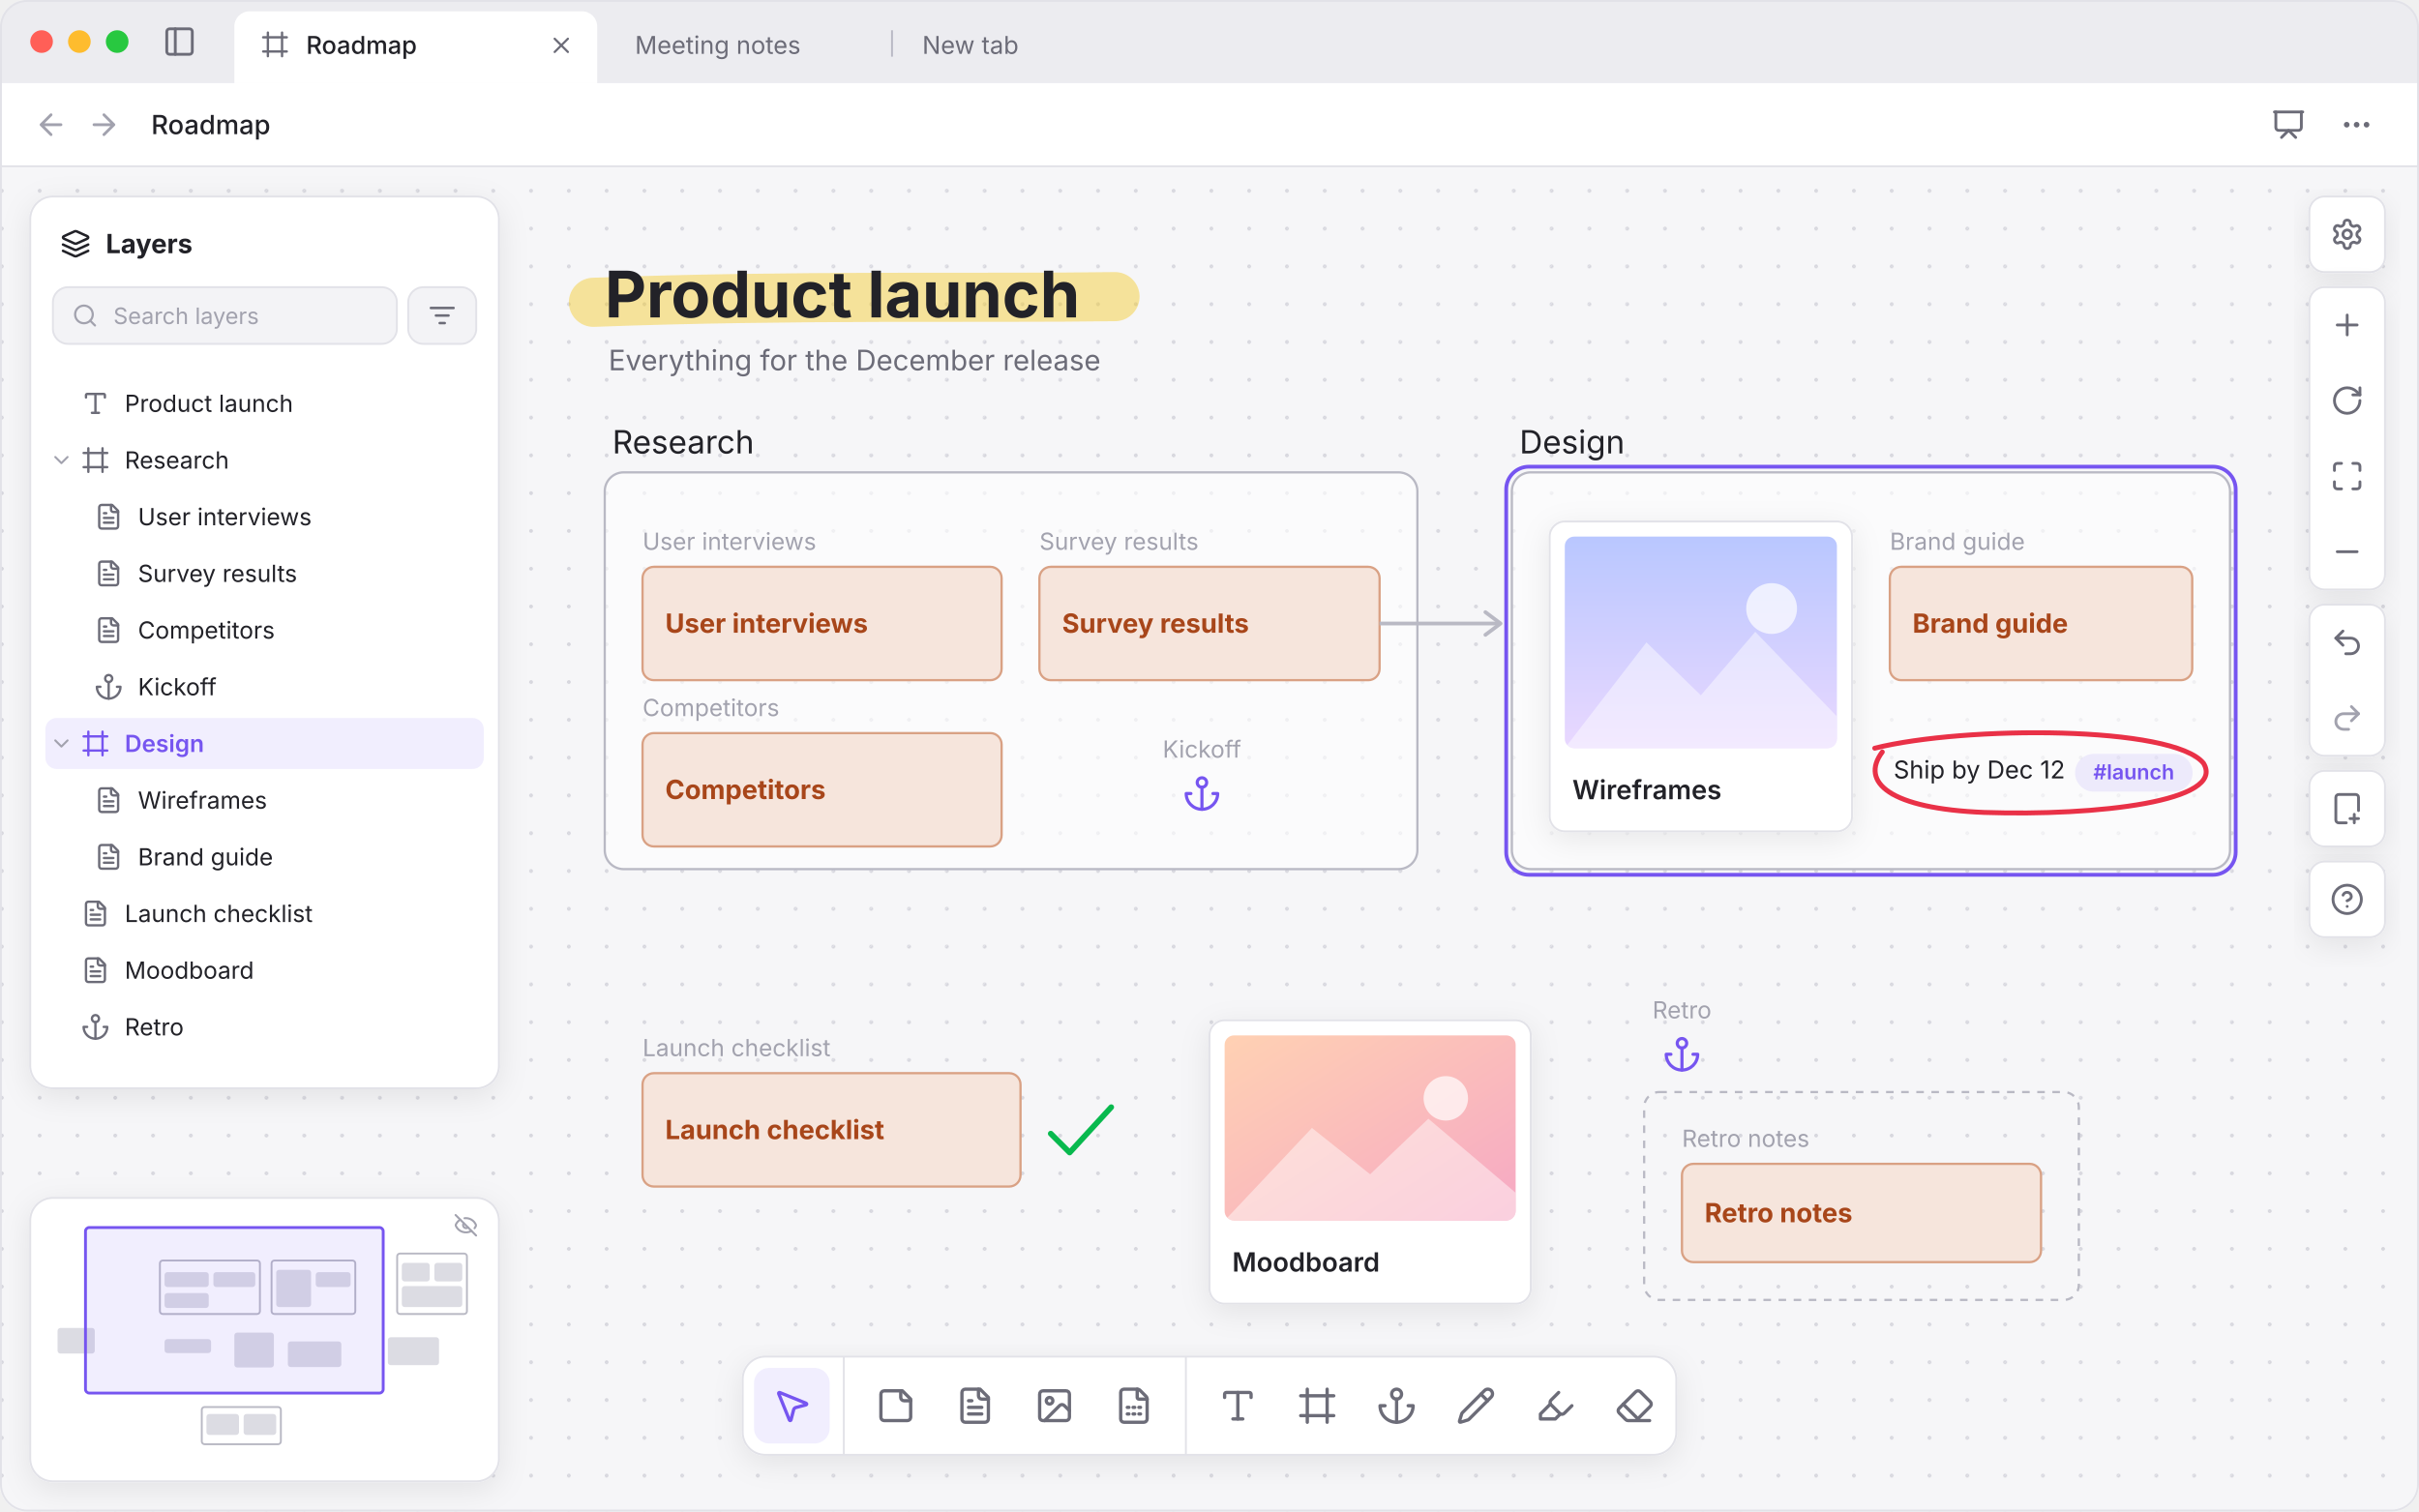
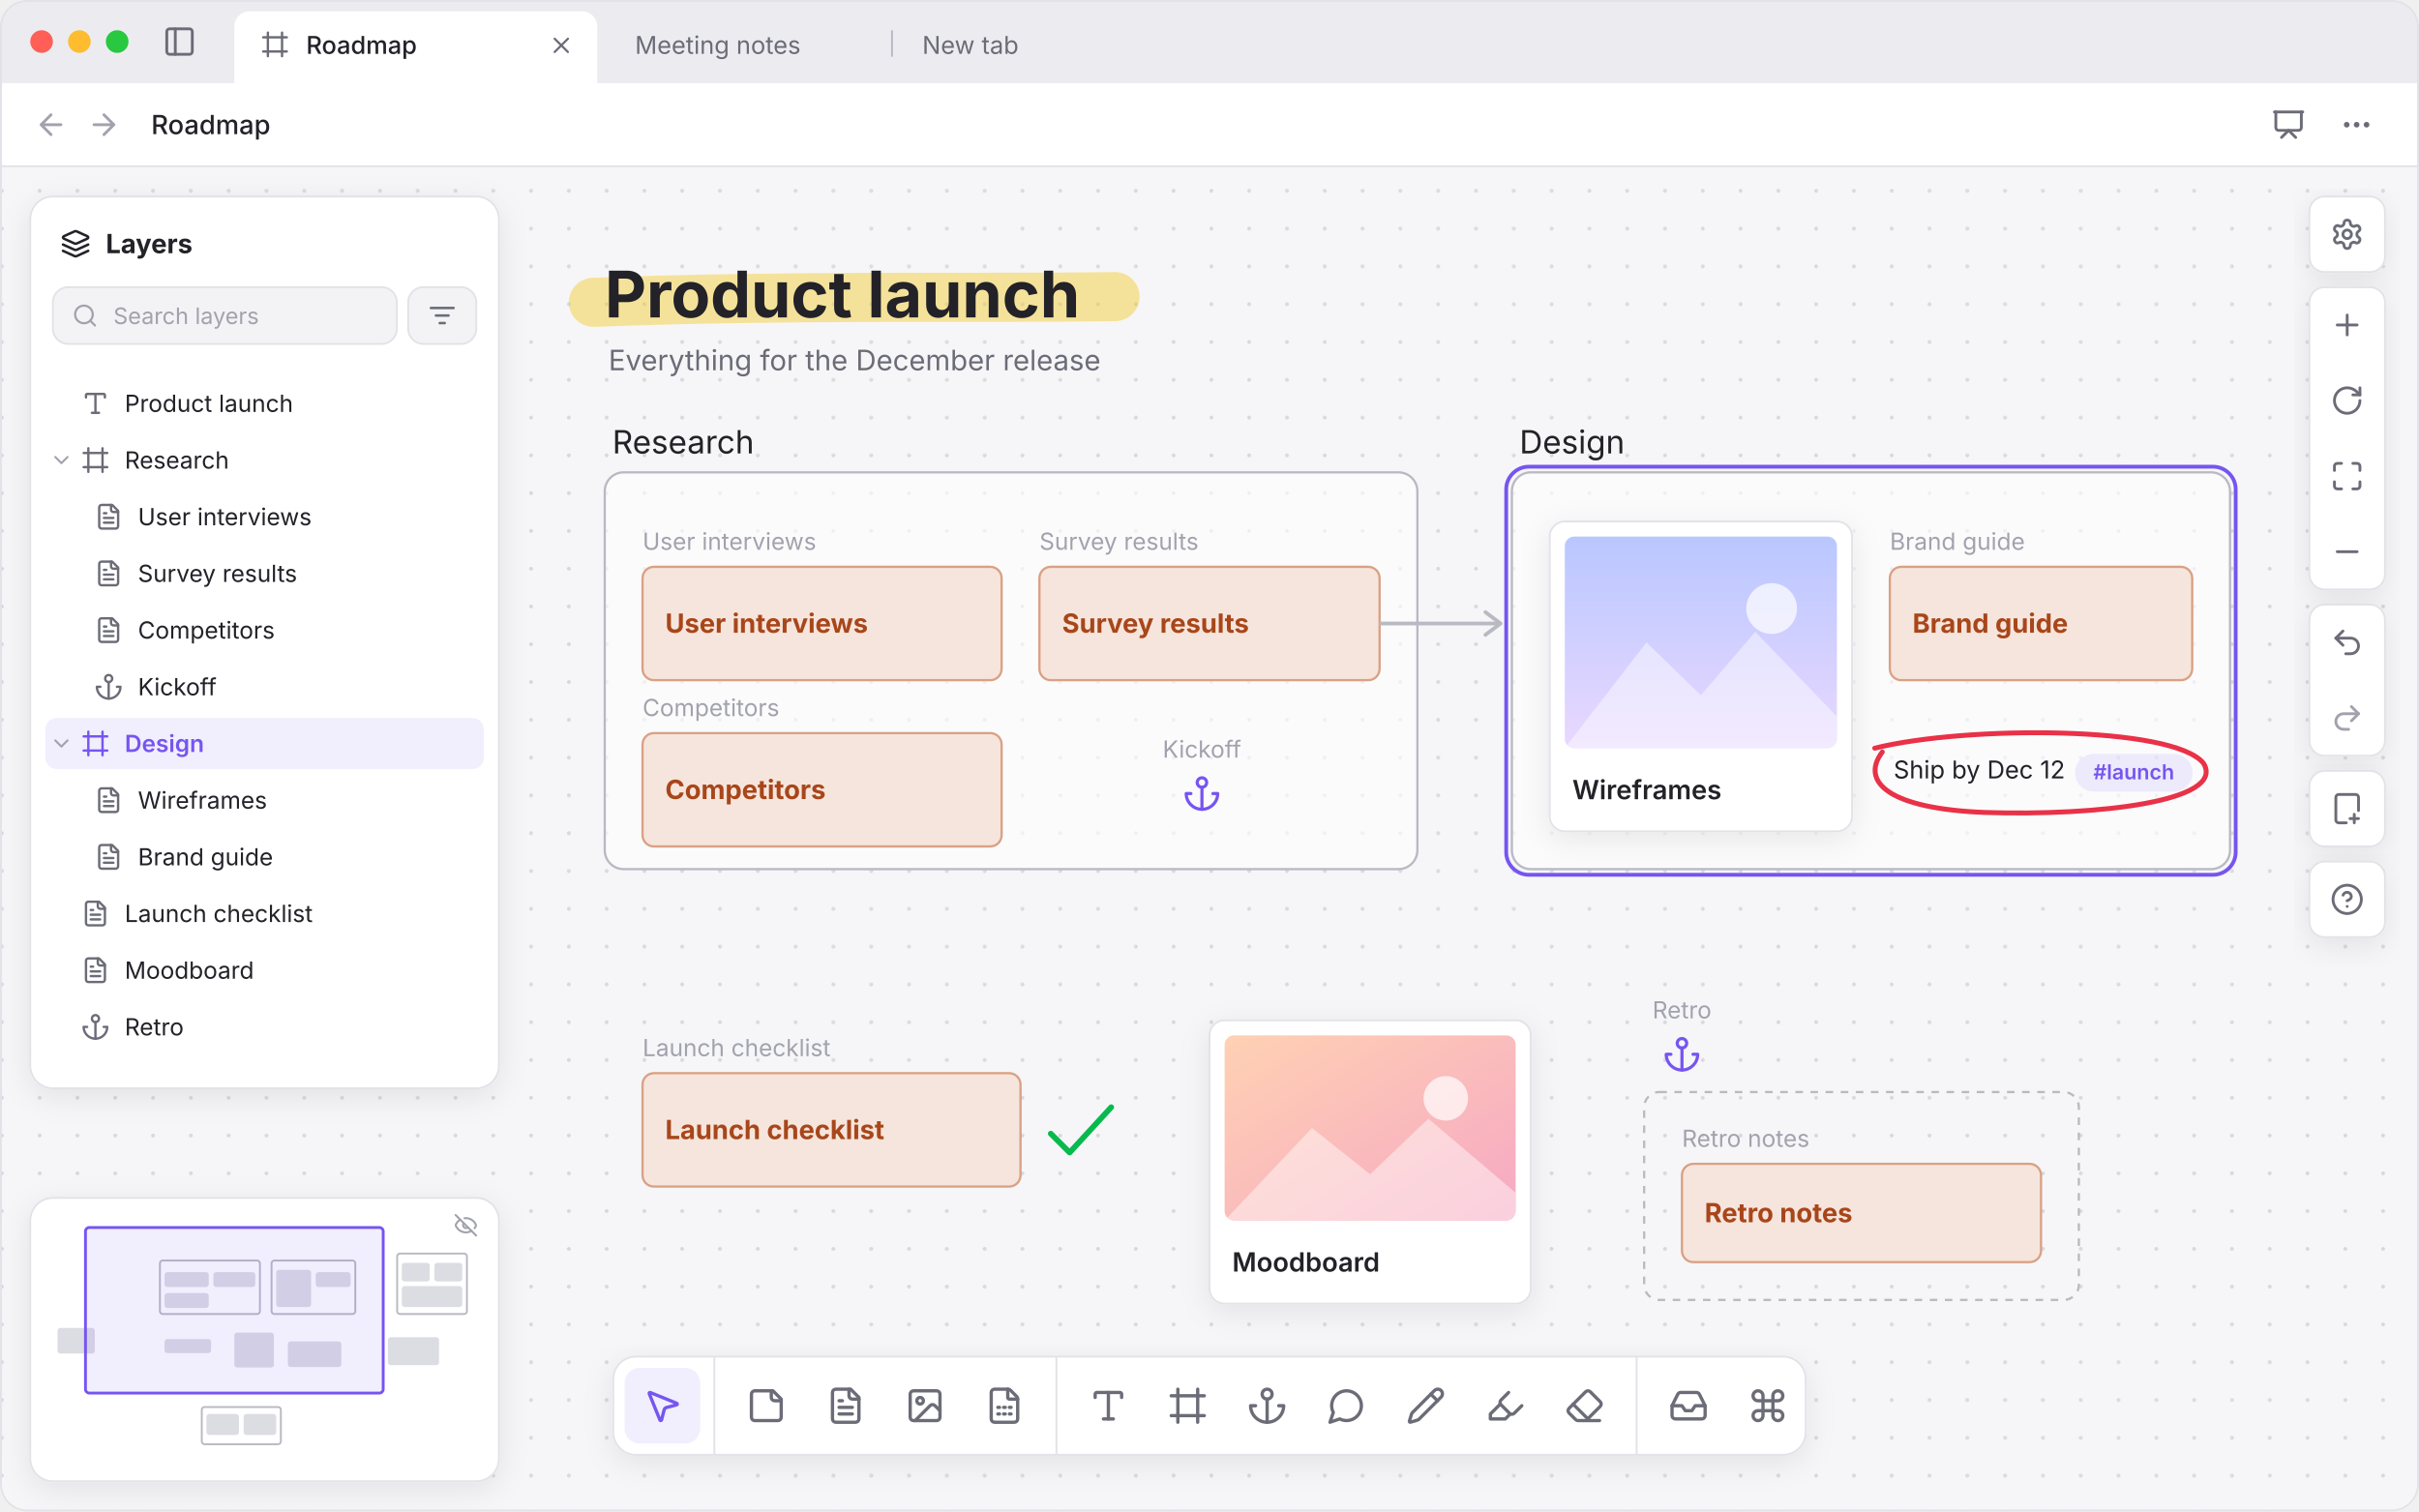
<svg xmlns="http://www.w3.org/2000/svg" viewBox="0 0 1280 800" width="1280" height="800" role="img" aria-label="Canvas Plus: tool bar, layers panel and minimap on an Obsidian canvas">
  <style>
  text { font-family: -apple-system, BlinkMacSystemFont, "Segoe UI", Inter, Roboto, sans-serif; }
  .bg { fill: #f6f6f8; } .dot { fill: #d6d6dd; }
  .surface { fill: #ffffff; stroke: #e2e2e8; stroke-width: 1; }
  .surface-alt { fill: #f3f3f6; stroke: #e2e2e8; stroke-width: 1; }
  .fill-surface { fill: #ffffff; } .fill-alt { fill: #f3f3f6; } .fill-hover { fill: #ececf1; }
  .line { stroke: #e2e2e8; fill: none; } .line-strong { stroke: #b9b9c4; fill: none; }
  .t { fill: #222228; } .tm { fill: #6c6c78; } .tf { fill: #a2a2ae; }
  .bar-t { fill: #dcdce3; } .bar-f { fill: #ececf1; }
  .c { color: #222228; } .cm { color: #6c6c78; } .cf { color: #a2a2ae; } .ca { color: #7655f0; }
  .a { fill: #7655f0; } .as { stroke: #7655f0; fill: none; } .asoft { fill: #7655f0; fill-opacity: .1; }
  .on-a { fill: #ffffff; }
  .ink-red { stroke: #e93147; } .ink-green { stroke: #08b94e; }
  .hl-yellow { stroke: #f5c400; stroke-opacity: .38; }
  .shadow { flood-color: #1b1b30; flood-opacity: .08; }
  .gfill { fill: #ffffff; fill-opacity: .6; }
  .o-fill { fill: #f6e5dc; stroke: #d9a184; stroke-width: 1.2; } .o-t { fill: #a8461a; }
  .chrome { fill: #ececf0; } .ink-dark { stroke: #222228; }
  @media (prefers-color-scheme: dark) {
    .bg { fill: #1c1c1f; } .dot { fill: #38383e; }
    .surface { fill: #26262a; stroke: #36363c; }
    .surface-alt { fill: #2d2d32; stroke: #36363c; }
    .fill-surface { fill: #26262a; } .fill-alt { fill: #2d2d32; } .fill-hover { fill: #34343a; }
    .line { stroke: #36363c; } .line-strong { stroke: #55555e; }
    .t { fill: #e4e4e9; } .tm { fill: #a0a0ab; } .tf { fill: #6d6d78; }
    .bar-t { fill: #3e3e45; } .bar-f { fill: #33333a; }
    .c { color: #e4e4e9; } .cm { color: #a0a0ab; } .cf { color: #6d6d78; } .ca { color: #9b83ff; }
    .a { fill: #8f76ff; } .as { stroke: #8f76ff; } .asoft { fill: #8f76ff; fill-opacity: .16; }
    .on-a { fill: #ffffff; }
    .hl-yellow { stroke-opacity: .3; }
    .shadow { flood-color: #000000; flood-opacity: .35; }
    .gfill { fill: #ffffff; fill-opacity: .025; }
    .o-fill { fill: #3a2a22; stroke: #8a5235; } .o-t { fill: #f0a274; }
    .chrome { fill: #161618; } .ink-dark { stroke: #e4e4e9; }
  }
  .ic { fill: none; stroke: currentColor; stroke-width: 2; stroke-linecap: round; stroke-linejoin: round; }
</style>
  <defs>
    <symbol id="i-pointer" viewBox="0 0 24 24" class="ic">
      <path d="M4.037 4.688a.495.495 0 0 1 .651-.651l16 6.5a.5.5 0 0 1-.063.947l-6.124 1.58a2 2 0 0 0-1.438 1.435l-1.579 6.126a.5.5 0 0 1-.947.063z" />
    </symbol>
    <symbol id="i-card" viewBox="0 0 24 24" class="ic">
      <path d="M16 3H5a2 2 0 0 0-2 2v14a2 2 0 0 0 2 2h14a2 2 0 0 0 2-2V8Z" />
      <path d="M15 3v4a2 2 0 0 0 2 2h4" />
    </symbol>
    <symbol id="i-note" viewBox="0 0 24 24" class="ic">
      <path d="M15 2H6a2 2 0 0 0-2 2v16a2 2 0 0 0 2 2h12a2 2 0 0 0 2-2V7Z" />
      <path d="M14 2v4a2 2 0 0 0 2 2h4" />
      <path d="M10 9H8" />
      <path d="M16 13H8" />
      <path d="M16 17H8" />
    </symbol>
    <symbol id="i-media" viewBox="0 0 24 24" class="ic">
      <rect x="3" y="3" width="18" height="18" rx="2" />
      <circle cx="9" cy="9" r="2" />
      <path d="m21 15-3.086-3.086a2 2 0 0 0-2.828 0L6 21" />
    </symbol>
    <symbol id="i-types" viewBox="0 0 24 24" class="ic">
      <path d="M6 22a2 2 0 0 1-2-2V4a2 2 0 0 1 2-2h8a2.4 2.4 0 0 1 1.7.7l3.6 3.6A2.4 2.4 0 0 1 20 8v12a2 2 0 0 1-2 2Z" />
      <path d="M14 2v5a1 1 0 0 0 1 1h5" />
      <path d="M9 13H8M9 17H8M12.5 13h-1M12.5 17h-1M16 13h-1M16 17h-1" />
    </symbol>
    <symbol id="i-text" viewBox="0 0 24 24" class="ic">
      <path d="M12 4v16" />
      <path d="M4 7V5a1 1 0 0 1 1-1h14a1 1 0 0 1 1 1v2" />
      <path d="M9 20h6" />
    </symbol>
    <symbol id="i-group" viewBox="0 0 24 24" class="ic">
      <path d="M22 6H2M22 18H2M6 2v20M18 2v20" />
    </symbol>
    <symbol id="i-anchor" viewBox="0 0 24 24" class="ic">
      <path d="M12 22V8" />
      <path d="M5 12H2a10 10 0 0 0 20 0h-3" />
      <circle cx="12" cy="5" r="3" />
    </symbol>
    <symbol id="i-marker" viewBox="0 0 24 24" class="ic">
      <path d="M21.174 6.812a1 1 0 0 0-3.986-3.987L3.842 16.174a2 2 0 0 0-.5.83l-1.321 4.352a.5.5 0 0 0 .623.622l4.353-1.32a2 2 0 0 0 .83-.497z" />
      <path d="m15 5 4 4" />
    </symbol>
    <symbol id="i-highlighter" viewBox="0 0 24 24" class="ic">
      <path d="m9 11-6 6v3h9l3-3" />
      <path d="m22 12-4.6 4.6a2 2 0 0 1-2.8 0l-5.2-5.2a2 2 0 0 1 0-2.8L14 4" />
    </symbol>
    <symbol id="i-eraser" viewBox="0 0 24 24" class="ic">
      <path d="M21 21H8a2 2 0 0 1-1.42-.587l-3.994-3.999a2 2 0 0 1 0-2.828l10-10a2 2 0 0 1 2.828 0l5.999 6a2 2 0 0 1 0 2.828L12.834 21" />
      <path d="m5.082 11.09 8.828 8.828" />
    </symbol>
    <symbol id="i-present" viewBox="0 0 24 24" class="ic">
      <path d="M2 3h20" />
      <path d="M21 3v11a2 2 0 0 1-2 2H5a2 2 0 0 1-2-2V3" />
      <path d="m7 21 5-5 5 5" />
    </symbol>
    <symbol id="i-panel" viewBox="0 0 24 24" class="ic">
      <path d="M11.35 22H6a2 2 0 0 1-2-2V4a2 2 0 0 1 2-2h12a2 2 0 0 1 2 2v9.35" />
      <path d="M14 19h6M17 16v6" />
    </symbol>
    <symbol id="i-down" viewBox="0 0 24 24" class="ic">
      <path d="m6 9 6 6 6-6" />
    </symbol>
    <symbol id="i-x" viewBox="0 0 24 24" class="ic">
      <path d="M18 6 6 18M6 6l12 12" />
    </symbol>
    <symbol id="i-search" viewBox="0 0 24 24" class="ic">
      <circle cx="11" cy="11" r="8" />
      <path d="m21 21-4.3-4.3" />
    </symbol>
    <symbol id="i-plus" viewBox="0 0 24 24" class="ic">
      <path d="M5 12h14M12 5v14" />
    </symbol>
    <symbol id="i-minus" viewBox="0 0 24 24" class="ic">
      <path d="M5 12h14" />
    </symbol>
    <symbol id="i-help" viewBox="0 0 24 24" class="ic">
      <circle cx="12" cy="12" r="10" />
      <path d="M9.09 9a3 3 0 0 1 5.83 1c0 2-3 3-3 3M12 17h.01" />
    </symbol>
    <symbol id="i-hide" viewBox="0 0 24 24" class="ic">
      <path d="m2 2 20 20" />
      <path d="M10.7 5.1A10.7 10.7 0 0 1 21.9 11.7a1 1 0 0 1 0 .7 10.7 10.7 0 0 1-1.4 2.5M14.1 14.2a3 3 0 0 1-4.2-4.2M17.5 17.5a10.8 10.8 0 0 1-15.4-5.2 1 1 0 0 1 0-.7 10.8 10.8 0 0 1 4.4-5.1" />
    </symbol>
    <symbol id="i-filter" viewBox="0 0 24 24" class="ic">
      <path d="M3 6h18M7 12h10M10 18h4" />
    </symbol>
    <symbol id="i-more" viewBox="0 0 24 24" class="ic">
      <circle cx="12" cy="12" r="1" />
      <circle cx="19" cy="12" r="1" />
      <circle cx="5" cy="12" r="1" />
    </symbol>
    <symbol id="i-settings" viewBox="0 0 24 24" class="ic">
      <path d="M12.22 2h-.44a2 2 0 0 0-2 2v.18a2 2 0 0 1-1 1.73l-.43.25a2 2 0 0 1-2 0l-.15-.08a2 2 0 0 0-2.73.73l-.22.38a2 2 0 0 0 .73 2.73l.15.1a2 2 0 0 1 1 1.72v.51a2 2 0 0 1-1 1.74l-.15.09a2 2 0 0 0-.73 2.73l.22.38a2 2 0 0 0 2.73.73l.15-.08a2 2 0 0 1 2 0l.43.25a2 2 0 0 1 1 1.73V20a2 2 0 0 0 2 2h.44a2 2 0 0 0 2-2v-.18a2 2 0 0 1 1-1.73l.43-.25a2 2 0 0 1 2 0l.15.08a2 2 0 0 0 2.73-.73l.22-.39a2 2 0 0 0-.73-2.73l-.15-.08a2 2 0 0 1-1-1.74v-.5a2 2 0 0 1 1-1.74l.15-.09a2 2 0 0 0 .73-2.73l-.22-.38a2 2 0 0 0-2.73-.73l-.15.08a2 2 0 0 1-2 0l-.43-.25a2 2 0 0 1-1-1.73V4a2 2 0 0 0-2-2z" />
      <circle cx="12" cy="12" r="3" />
    </symbol>
    <symbol id="i-reset" viewBox="0 0 24 24" class="ic">
      <path d="M21 12a9 9 0 1 1-9-9c2.52 0 4.93 1 6.74 2.74L21 8" />
      <path d="M21 3v5h-5" />
    </symbol>
    <symbol id="i-fit" viewBox="0 0 24 24" class="ic">
      <path d="M8 3H5a2 2 0 0 0-2 2v3M21 8V5a2 2 0 0 0-2-2h-3M3 16v3a2 2 0 0 0 2 2h3M16 21h3a2 2 0 0 0 2-2v-3" />
    </symbol>
    <symbol id="i-undo" viewBox="0 0 24 24" class="ic">
      <path d="M9 14 4 9l5-5" />
      <path d="M4 9h10.5a5.5 5.5 0 0 1 0 11H11" />
    </symbol>
    <symbol id="i-redo" viewBox="0 0 24 24" class="ic">
      <path d="m15 14 5-5-5-5" />
      <path d="M20 9H9.5a5.5 5.5 0 0 0 0 11H13" />
    </symbol>
    <symbol id="i-layers" viewBox="0 0 24 24" class="ic">
      <path d="M12.83 2.18a2 2 0 0 0-1.66 0L2.6 6.08a1 1 0 0 0 0 1.83l8.58 3.91a2 2 0 0 0 1.66 0l8.58-3.9a1 1 0 0 0 0-1.83Z" />
      <path d="m22 17.65-9.17 4.16a2 2 0 0 1-1.66 0L2 17.65" />
      <path d="m22 12.65-9.17 4.16a2 2 0 0 1-1.66 0L2 12.65" />
    </symbol>
    <symbol id="i-back" viewBox="0 0 24 24" class="ic">
      <path d="m12 19-7-7 7-7M19 12H5" />
    </symbol>
    <symbol id="i-fwd" viewBox="0 0 24 24" class="ic">
      <path d="M5 12h14M12 5l7 7-7 7" />
    </symbol>
    <symbol id="i-sidebar" viewBox="0 0 24 24" class="ic">
      <rect width="18" height="18" x="3" y="3" rx="2" />
      <path d="M9 3v18" />
+     </symbol>
+     <symbol id="i-comment" viewBox="0 0 24 24" class="ic">
+       <path d="M7.9 20A9 9 0 1 0 4 16.1L2 22Z" />
+     </symbol>
+     <symbol id="i-tray" viewBox="0 0 24 24" class="ic">
+       <path d="M22 12h-6l-2 3h-4l-2-3H2" />
+       <path d="M5.45 5.11 2 12v6a2 2 0 0 0 2 2h16a2 2 0 0 0 2-2v-6l-3.45-6.89A2 2 0 0 0 16.76 4H7.24a2 2 0 0 0-1.79 1.11z" />
+     </symbol>
+     <symbol id="i-command" viewBox="0 0 24 24" class="ic">
+       <path d="M15 6v12a3 3 0 1 0 3-3H6a3 3 0 1 0 3 3V6a3 3 0 1 0-3 3h12a3 3 0 1 0-3-3" />
    </symbol>
    <pattern id="dots" width="20" height="20" patternUnits="userSpaceOnUse">
      <circle cx="1" cy="1" r="1" class="dot" />
    </pattern>
    <filter id="sh" x="-20%" y="-20%" width="140%" height="160%">
      <feDropShadow dx="0" dy="4" stdDeviation="8" class="shadow" />
    </filter>
    <linearGradient id="sky" x1="0" y1="0" x2="0" y2="1">
      <stop offset="0" stop-color="#b9c7ff" />
      <stop offset="1" stop-color="#e9d8ff" />
    </linearGradient>
    <linearGradient id="dusk" x1="0" y1="0" x2="1" y2="1">
      <stop offset="0" stop-color="#ffd1b3" />
      <stop offset="1" stop-color="#f6a8c4" />
    </linearGradient>
    <clipPath id="frame">
      <rect width="1280" height="800" rx="14" />
    </clipPath>
  </defs>
  <g clip-path="url(#frame)">
    <rect width="1280" height="800" class="bg" />
    <rect width="1280" height="800" fill="url(#dots)" />
    <path d="M314 160 C 420 156, 520 158, 590 157" class="hl-yellow" stroke-width="26" stroke-linecap="round" fill="none" />
    <text x="320" y="168" font-size="34" font-weight="700" text-anchor="start" class="t">Product launch</text>
    <text x="322" y="196" font-size="15" font-weight="400" text-anchor="start" class="tm">Everything for the December release</text>
    <rect x="320" y="250" width="430" height="210" rx="10" class="gfill" />
    <rect x="320" y="250" width="430" height="210" rx="10" class="line-strong" stroke-width="1.2" />
    <text x="324" y="240" font-size="17" font-weight="400" text-anchor="start" class="t">Research</text>
    <text x="340" y="291" font-size="12.5" font-weight="400" text-anchor="start" class="tf">User interviews</text>
    <rect x="340" y="300" width="190" height="60" rx="6" class="o-fill" />
    <text x="352" y="334.9" font-size="14" font-weight="650" text-anchor="start" class="o-t">User interviews</text>
    <text x="550" y="291" font-size="12.5" font-weight="400" text-anchor="start" class="tf">Survey results</text>
    <rect x="550" y="300" width="180" height="60" rx="6" class="o-fill" />
    <text x="562" y="334.9" font-size="14" font-weight="650" text-anchor="start" class="o-t">Survey results</text>
    <text x="340" y="379" font-size="12.5" font-weight="400" text-anchor="start" class="tf">Competitors</text>
    <rect x="340" y="388" width="190" height="60" rx="6" class="o-fill" />
    <text x="352" y="422.9" font-size="14" font-weight="650" text-anchor="start" class="o-t">Competitors</text>
    <use href="#i-anchor" x="626" y="410" width="20" height="20" class="ca" />
    <text x="636" y="401" font-size="12.5" font-weight="400" text-anchor="middle" class="tf">Kickoff</text>
    <rect x="800" y="250" width="380" height="210" rx="10" class="gfill" />
    <rect x="800" y="250" width="380" height="210" rx="10" class="line-strong" stroke-width="1.2" />
    <text x="804" y="240" font-size="17" font-weight="400" text-anchor="start" class="t">Design</text>
    <rect x="797" y="247" width="386" height="216" rx="12" class="as" stroke-width="2" />
    <rect x="820" y="276" width="160" height="164" rx="8" class="surface" filter="url(#sh)" />
    <clipPath id="ki828284">
      <rect x="828" y="284" width="144" height="112" rx="5" />
    </clipPath>
    <g clip-path="url(#ki828284)">
      <rect x="828" y="284" width="144" height="112" fill="url(#sky)" />
      <circle cx="937.44" cy="322.08" r="13.44" fill="#fff" opacity=".7" />
      <path d="M828 396L871.2 340L900 368L928.8 334.4L972 379.2V396Z" fill="#fff" opacity=".45" />
    </g>
    <text x="832" y="423" font-size="14" font-weight="600" text-anchor="start" class="t">Wireframes</text>
    <text x="1000" y="291" font-size="12.5" font-weight="400" text-anchor="start" class="tf">Brand guide</text>
    <rect x="1000" y="300" width="160" height="60" rx="6" class="o-fill" />
    <text x="1012" y="334.9" font-size="14" font-weight="650" text-anchor="start" class="o-t">Brand guide</text>
    <text x="1002" y="412" font-size="13" font-weight="400" text-anchor="start" class="t">Ship by Dec 12</text>
    <rect x="1098" y="399" width="62.2" height="20" rx="10" class="asoft" />
    <text x="1129.1" y="412.5" font-size="11" font-weight="600" text-anchor="middle" class="a">#launch</text>
    <path d="M730 330 C 770 330, 770 330, 794 330" class="line-strong" stroke-width="2" fill="none" />
    <path d="M786 324 l8 6 -8 6" class="line-strong" stroke-width="2" fill="none" stroke-linecap="round" stroke-linejoin="round" />
    <path d="M992 396 C 1040 384, 1150 384, 1166 404 C 1178 424, 1110 432, 1050 430 C 1000 428, 984 414, 996 398" class="ink-red" stroke-width="2.6" stroke-linecap="round" fill="none" />
    <text x="340" y="559" font-size="12.5" font-weight="400" text-anchor="start" class="tf">Launch checklist</text>
    <rect x="340" y="568" width="200" height="60" rx="6" class="o-fill" />
    <text x="352" y="602.9" font-size="14" font-weight="650" text-anchor="start" class="o-t">Launch checklist</text>
    <path d="M556 600 l10 10 l22 -24" class="ink-green" stroke-width="3" stroke-linecap="round" stroke-linejoin="round" fill="none" />
    <rect x="640" y="540" width="170" height="150" rx="8" class="surface" filter="url(#sh)" />
    <clipPath id="ki648548">
      <rect x="648" y="548" width="154" height="98" rx="5" />
    </clipPath>
    <g clip-path="url(#ki648548)">
      <rect x="648" y="548" width="154" height="98" fill="url(#dusk)" />
      <circle cx="765.04" cy="581.32" r="11.76" fill="#fff" opacity=".7" />
      <path d="M648 646L694.2 597L725 621.5L755.8 592.1L802 631.3V646Z" fill="#fff" opacity=".45" />
    </g>
    <text x="652" y="673" font-size="14" font-weight="600" text-anchor="start" class="t">Moodboard</text>
    <use href="#i-anchor" x="880" y="548" width="20" height="20" class="ca" />
    <text x="890" y="539" font-size="12.5" font-weight="400" text-anchor="middle" class="tf">Retro</text>
    <rect x="870" y="578" width="230" height="110" rx="8" class="line-strong" stroke-dasharray="4 4" stroke-width="1.2" />
    <text x="890" y="607" font-size="12.5" font-weight="400" text-anchor="start" class="tf">Retro notes</text>
    <rect x="890" y="616" width="190" height="52" rx="6" class="o-fill" />
    <text x="902" y="646.9" font-size="14" font-weight="650" text-anchor="start" class="o-t">Retro notes</text>
    <rect width="1280" height="44" class="chrome" />
    <circle cx="22" cy="22" r="6" fill="#ff5f57" />
    <circle cx="42" cy="22" r="6" fill="#febc2e" />
    <circle cx="62" cy="22" r="6" fill="#28c840" />
    <use href="#i-sidebar" x="86" y="13" width="18" height="18" class="cm" />
    <path d="M124 44v-30a8 8 0 0 1 8-8h176a8 8 0 0 1 8 8v30z" class="fill-surface" />
    <use href="#i-group" x="138" y="16" width="15" height="15" class="cm" />
    <text x="162" y="28.5" font-size="13" font-weight="500" text-anchor="start" class="t">Roadmap</text>
    <use href="#i-x" x="290" y="17" width="14" height="14" class="cm" />
    <text x="336" y="28.5" font-size="13" font-weight="400" text-anchor="start" class="tm">Meeting notes</text>
    <line x1="472" y1="16" x2="472" y2="30" class="line-strong" />
    <text x="488" y="28.5" font-size="13" font-weight="400" text-anchor="start" class="tm">New tab</text>
    <rect y="44" width="1280" height="44" class="fill-surface" />
    <line x1="0" y1="88" x2="1280" y2="88" class="line" />
    <use href="#i-back" x="18" y="57" width="18" height="18" class="cf" />
    <use href="#i-fwd" x="46" y="57" width="18" height="18" class="cf" />
    <text x="80" y="71" font-size="14" font-weight="500" text-anchor="start" class="t">Roadmap</text>
    <use href="#i-present" x="1202" y="57" width="18" height="18" class="cm" />
    <use href="#i-more" x="1238" y="57" width="18" height="18" class="cm" />
    <rect x="16" y="104" width="248" height="472" rx="12" class="surface" filter="url(#sh)" />
    <use href="#i-layers" x="32" y="121" width="16" height="16" class="c" />
    <text x="56" y="134" font-size="14" font-weight="700" text-anchor="start" class="t">Layers</text>
    <rect x="28" y="152" width="182" height="30" rx="8" class="surface-alt" />
    <use href="#i-search" x="38" y="160" width="14" height="14" class="cf" />
    <text x="60" y="171.5" font-size="12" font-weight="400" text-anchor="start" class="tf">Search layers</text>
    <rect x="216" y="152" width="36" height="30" rx="8" class="surface-alt" />
    <use href="#i-filter" x="226" y="159" width="16" height="16" class="cm" />
    <use href="#i-text" x="43" y="206" width="15" height="15" class="cm" />
    <text x="66" y="218" font-size="12.5" font-weight="400" text-anchor="start" class="t">Product launch</text>
    <use href="#i-down" x="26" y="237" width="13" height="13" class="cf" />
    <use href="#i-group" x="43" y="236" width="15" height="15" class="cm" />
    <text x="66" y="248" font-size="12.5" font-weight="400" text-anchor="start" class="t">Research</text>
    <use href="#i-note" x="50" y="266" width="15" height="15" class="cm" />
    <text x="73" y="278" font-size="12.5" font-weight="400" text-anchor="start" class="t">User interviews</text>
    <use href="#i-note" x="50" y="296" width="15" height="15" class="cm" />
    <text x="73" y="308" font-size="12.5" font-weight="400" text-anchor="start" class="t">Survey results</text>
    <use href="#i-note" x="50" y="326" width="15" height="15" class="cm" />
    <text x="73" y="338" font-size="12.5" font-weight="400" text-anchor="start" class="t">Competitors</text>
    <use href="#i-anchor" x="50" y="356" width="15" height="15" class="cm" />
    <text x="73" y="368" font-size="12.5" font-weight="400" text-anchor="start" class="t">Kickoff</text>
    <rect x="24" y="380" width="232" height="27" rx="6" class="asoft" />
    <use href="#i-down" x="26" y="387" width="13" height="13" class="cf" />
    <use href="#i-group" x="43" y="386" width="15" height="15" class="ca" />
    <text x="66" y="398" font-size="12.5" font-weight="600" text-anchor="start" class="a">Design</text>
    <use href="#i-note" x="50" y="416" width="15" height="15" class="cm" />
    <text x="73" y="428" font-size="12.5" font-weight="400" text-anchor="start" class="t">Wireframes</text>
    <use href="#i-note" x="50" y="446" width="15" height="15" class="cm" />
    <text x="73" y="458" font-size="12.5" font-weight="400" text-anchor="start" class="t">Brand guide</text>
    <use href="#i-note" x="43" y="476" width="15" height="15" class="cm" />
    <text x="66" y="488" font-size="12.5" font-weight="400" text-anchor="start" class="t">Launch checklist</text>
    <use href="#i-note" x="43" y="506" width="15" height="15" class="cm" />
    <text x="66" y="518" font-size="12.5" font-weight="400" text-anchor="start" class="t">Moodboard</text>
    <use href="#i-anchor" x="43" y="536" width="15" height="15" class="cm" />
    <text x="66" y="548" font-size="12.5" font-weight="400" text-anchor="start" class="t">Retro</text>
    <rect x="16" y="634" width="248" height="150" rx="12" class="surface" filter="url(#sh)" />
    <rect x="84.615" y="667.154" width="52.923" height="28.308" rx="1.5" class="line-strong" stroke-width="1" />
    <rect x="87.077" y="673.308" width="23.385" height="7.877" rx="1.5" class="bar-t" />
    <rect x="112.923" y="673.308" width="22.154" height="7.877" rx="1.5" class="bar-t" />
    <rect x="87.077" y="684.385" width="23.385" height="7.877" rx="1.5" class="bar-t" />
    <rect x="143.692" y="667.154" width="44.308" height="28.308" rx="1.5" class="line-strong" stroke-width="1" />
    <rect x="146.154" y="672.077" width="18.462" height="19.692" rx="1.5" class="bar-t" />
    <rect x="167.077" y="673.308" width="18.462" height="7.877" rx="1.5" class="bar-t" />
    <rect x="87.077" y="708.754" width="24.615" height="7.385" rx="1.5" class="bar-t" />
    <rect x="124" y="705.308" width="20.923" height="18.462" rx="1.5" class="bar-t" />
    <rect x="152.308" y="709.985" width="28.308" height="13.538" rx="1.5" class="bar-t" />
    <rect x="210.154" y="663.462" width="36.923" height="32" rx="1.5" class="line-strong" stroke-width="1" />
    <rect x="212.615" y="668.385" width="14.769" height="9.846" rx="1.5" class="bar-t" />
    <rect x="229.846" y="668.385" width="14.769" height="9.846" rx="1.5" class="bar-t" />
    <rect x="212.615" y="680.692" width="32" height="11.077" rx="1.5" class="bar-t" />
    <rect x="205.231" y="707.769" width="27.077" height="14.769" rx="1.5" class="bar-t" />
    <rect x="30.462" y="702.846" width="19.692" height="13.538" rx="1.5" class="bar-t" />
    <rect x="106.769" y="744.692" width="41.846" height="19.692" rx="1.5" class="line-strong" stroke-width="1" />
    <rect x="109.231" y="748.385" width="17.231" height="11.077" rx="1.5" class="bar-t" />
    <rect x="128.923" y="748.385" width="17.231" height="11.077" rx="1.5" class="bar-t" />
    <rect x="45.231" y="649.677" width="157.538" height="87.631" rx="2" class="asoft" />
    <rect x="45.231" y="649.677" width="157.538" height="87.631" rx="2" class="as" stroke-width="1.5" />
    <use href="#i-hide" x="240" y="642" width="13" height="13" class="cf" />
    <rect x="1222" y="104" width="40" height="40" rx="8" class="surface" filter="url(#sh)" />
    <use href="#i-settings" x="1233" y="115" width="18" height="18" class="cm" />
    <rect x="1222" y="152" width="40" height="160" rx="8" class="surface" filter="url(#sh)" />
    <use href="#i-plus" x="1233" y="163" width="18" height="18" class="cm" />
    <use href="#i-reset" x="1233" y="203" width="18" height="18" class="cm" />
    <use href="#i-fit" x="1233" y="243" width="18" height="18" class="cm" />
    <use href="#i-minus" x="1233" y="283" width="18" height="18" class="cm" />
    <rect x="1222" y="320" width="40" height="80" rx="8" class="surface" filter="url(#sh)" />
    <use href="#i-undo" x="1233" y="331" width="18" height="18" class="cm" />
    <use href="#i-redo" x="1233" y="371" width="18" height="18" class="cf" />
    <rect x="1222" y="408" width="40" height="40" rx="8" class="surface" filter="url(#sh)" />
    <use href="#i-panel" x="1233" y="419" width="18" height="18" class="cm" />
    <rect x="1222" y="456" width="40" height="40" rx="8" class="surface" filter="url(#sh)" />
    <use href="#i-help" x="1233" y="467" width="18" height="18" class="cm" />
-     <rect x="393" y="718" width="494" height="52" rx="12" class="surface" filter="url(#sh)" />
-     <rect x="399" y="724" width="40" height="40" rx="8" class="asoft" />
-     <use href="#i-pointer" x="408.5" y="733.5" width="21" height="21" class="ca" />
-     <line x1="446.5" y1="718" x2="446.5" y2="770" class="line" stroke-width="1" />
-     <use href="#i-card" x="463.5" y="733.5" width="21" height="21" class="cm" />
-     <use href="#i-note" x="505.5" y="733.5" width="21" height="21" class="cm" />
-     <use href="#i-media" x="547.5" y="733.5" width="21" height="21" class="cm" />
-     <use href="#i-types" x="589.5" y="733.5" width="21" height="21" class="cm" />
-     <line x1="627.5" y1="718" x2="627.5" y2="770" class="line" stroke-width="1" />
-     <use href="#i-text" x="644.5" y="733.5" width="21" height="21" class="cm" />
-     <use href="#i-group" x="686.5" y="733.5" width="21" height="21" class="cm" />
-     <use href="#i-anchor" x="728.5" y="733.5" width="21" height="21" class="cm" />
-     <use href="#i-marker" x="770.5" y="733.5" width="21" height="21" class="cm" />
-     <use href="#i-highlighter" x="812.5" y="733.5" width="21" height="21" class="cm" />
-     <use href="#i-eraser" x="854.5" y="733.5" width="21" height="21" class="cm" />
+     <rect x="324.5" y="718" width="631" height="52" rx="12" class="surface" filter="url(#sh)" />
+     <rect x="330.5" y="724" width="40" height="40" rx="8" class="asoft" />
+     <use href="#i-pointer" x="340" y="733.5" width="21" height="21" class="ca" />
+     <line x1="378" y1="718" x2="378" y2="770" class="line" stroke-width="1" />
+     <use href="#i-card" x="395" y="733.5" width="21" height="21" class="cm" />
+     <use href="#i-note" x="437" y="733.5" width="21" height="21" class="cm" />
+     <use href="#i-media" x="479" y="733.5" width="21" height="21" class="cm" />
+     <use href="#i-types" x="521" y="733.5" width="21" height="21" class="cm" />
+     <line x1="559" y1="718" x2="559" y2="770" class="line" stroke-width="1" />
+     <use href="#i-text" x="576" y="733.5" width="21" height="21" class="cm" />
+     <use href="#i-group" x="618" y="733.5" width="21" height="21" class="cm" />
+     <use href="#i-anchor" x="660" y="733.5" width="21" height="21" class="cm" />
+     <use href="#i-comment" x="702" y="733.5" width="21" height="21" class="cm" />
+     <use href="#i-marker" x="744" y="733.5" width="21" height="21" class="cm" />
+     <use href="#i-highlighter" x="786" y="733.5" width="21" height="21" class="cm" />
+     <use href="#i-eraser" x="828" y="733.5" width="21" height="21" class="cm" />
+     <line x1="866" y1="718" x2="866" y2="770" class="line" stroke-width="1" />
+     <use href="#i-tray" x="883" y="733.5" width="21" height="21" class="cm" />
+     <use href="#i-command" x="925" y="733.5" width="21" height="21" class="cm" />
  </g>
  <rect x=".5" y=".5" width="1279" height="799" rx="14" class="line" />
</svg>
